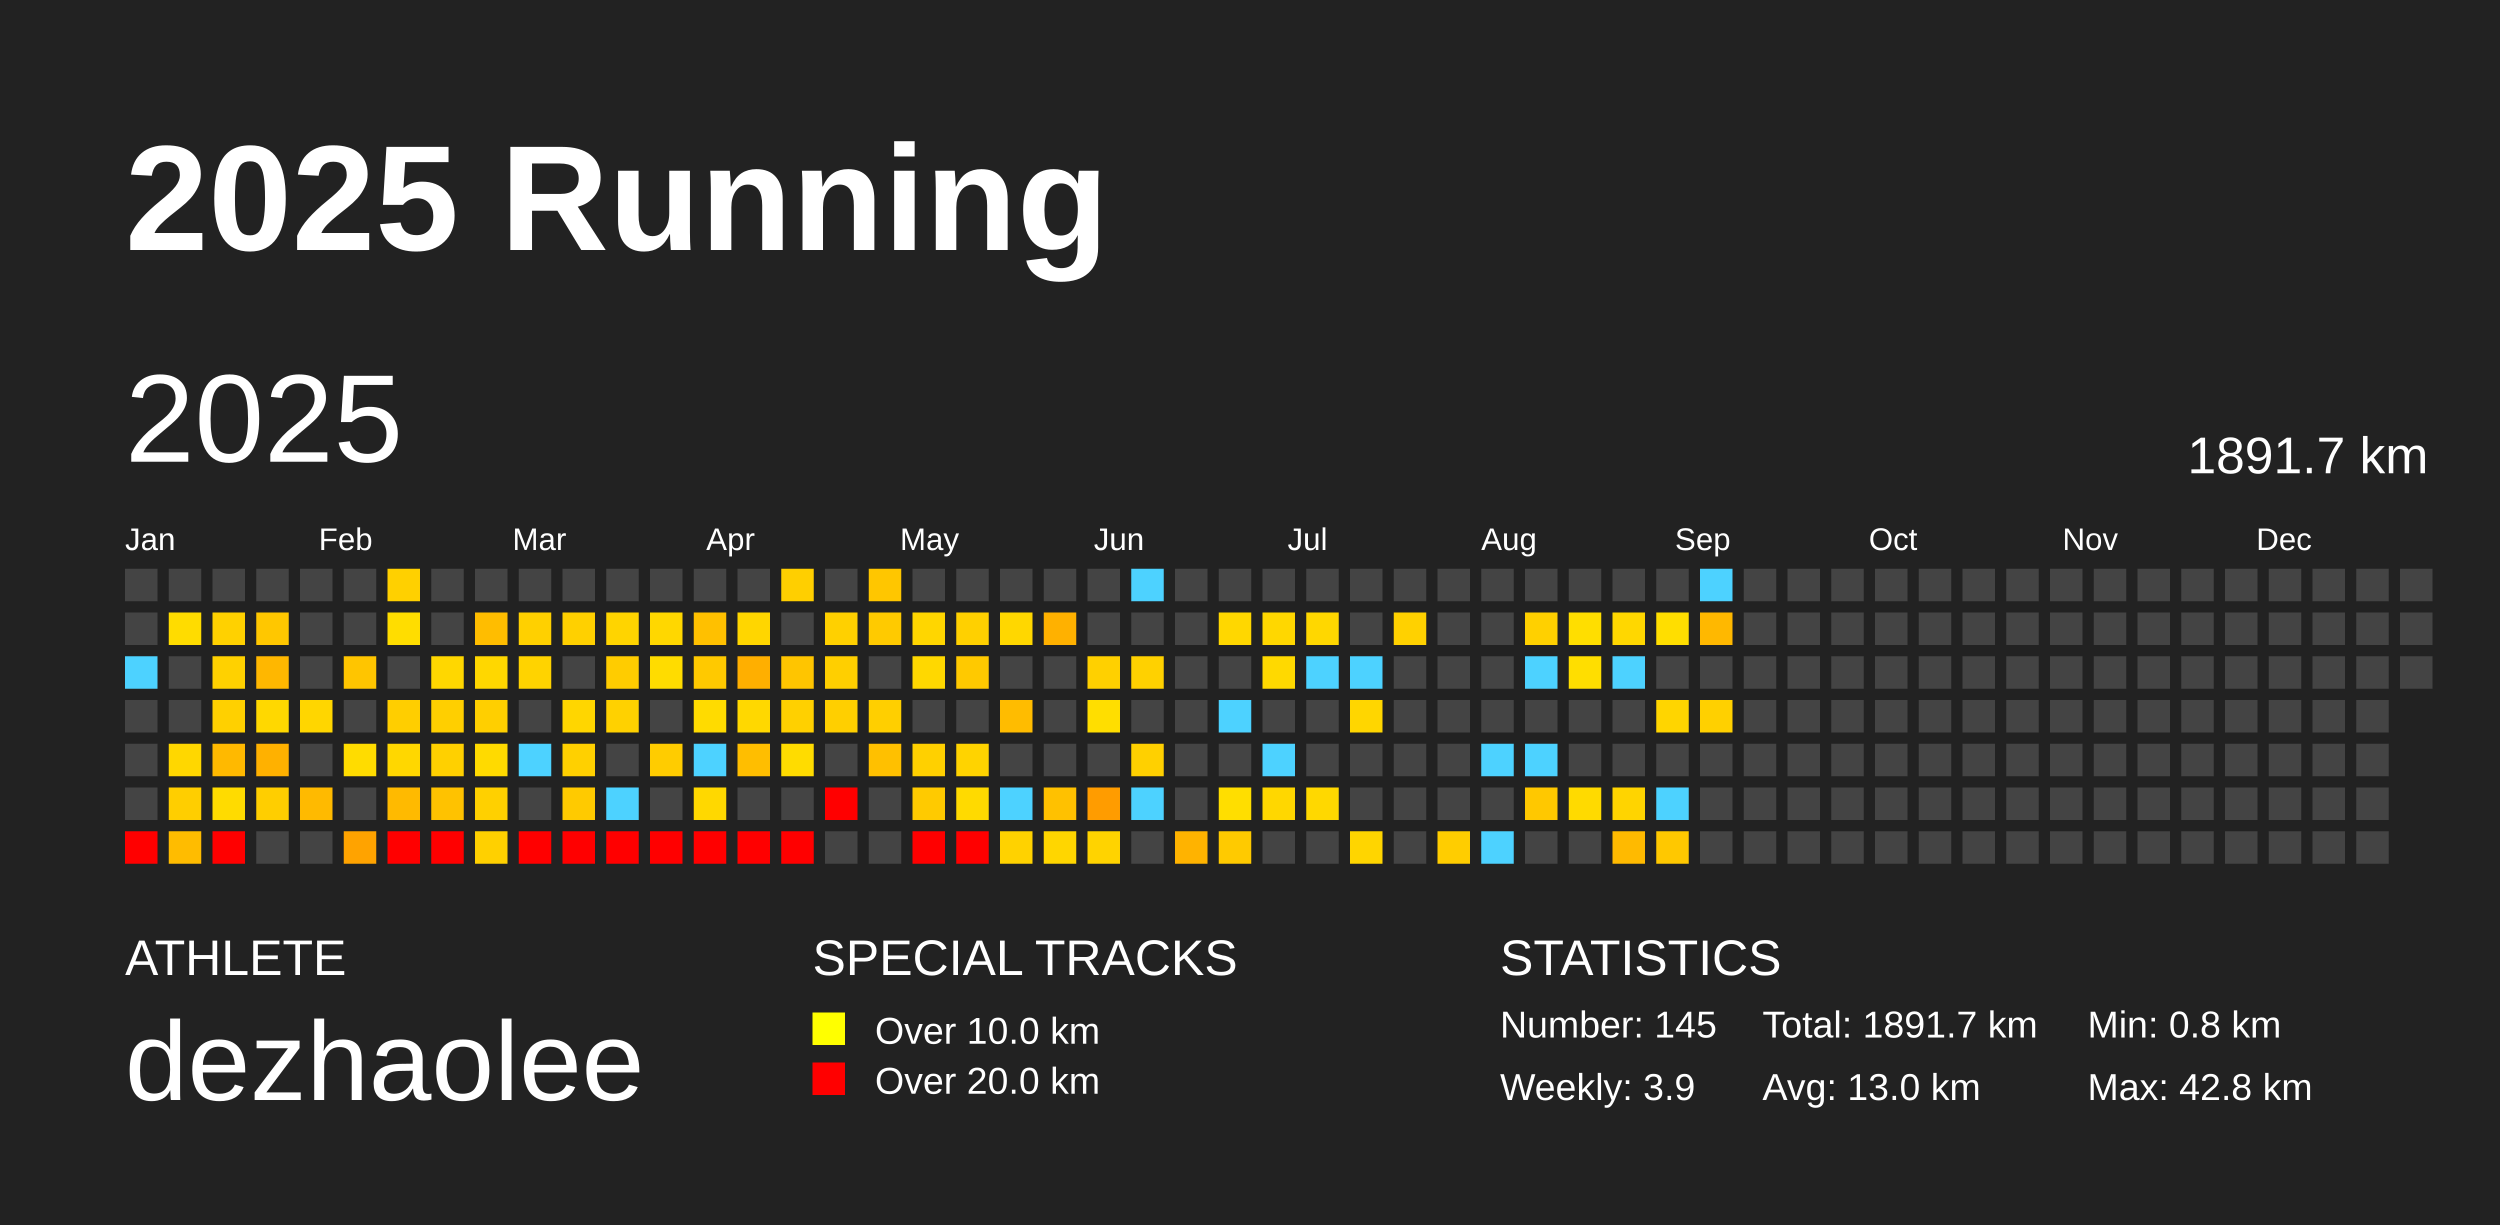
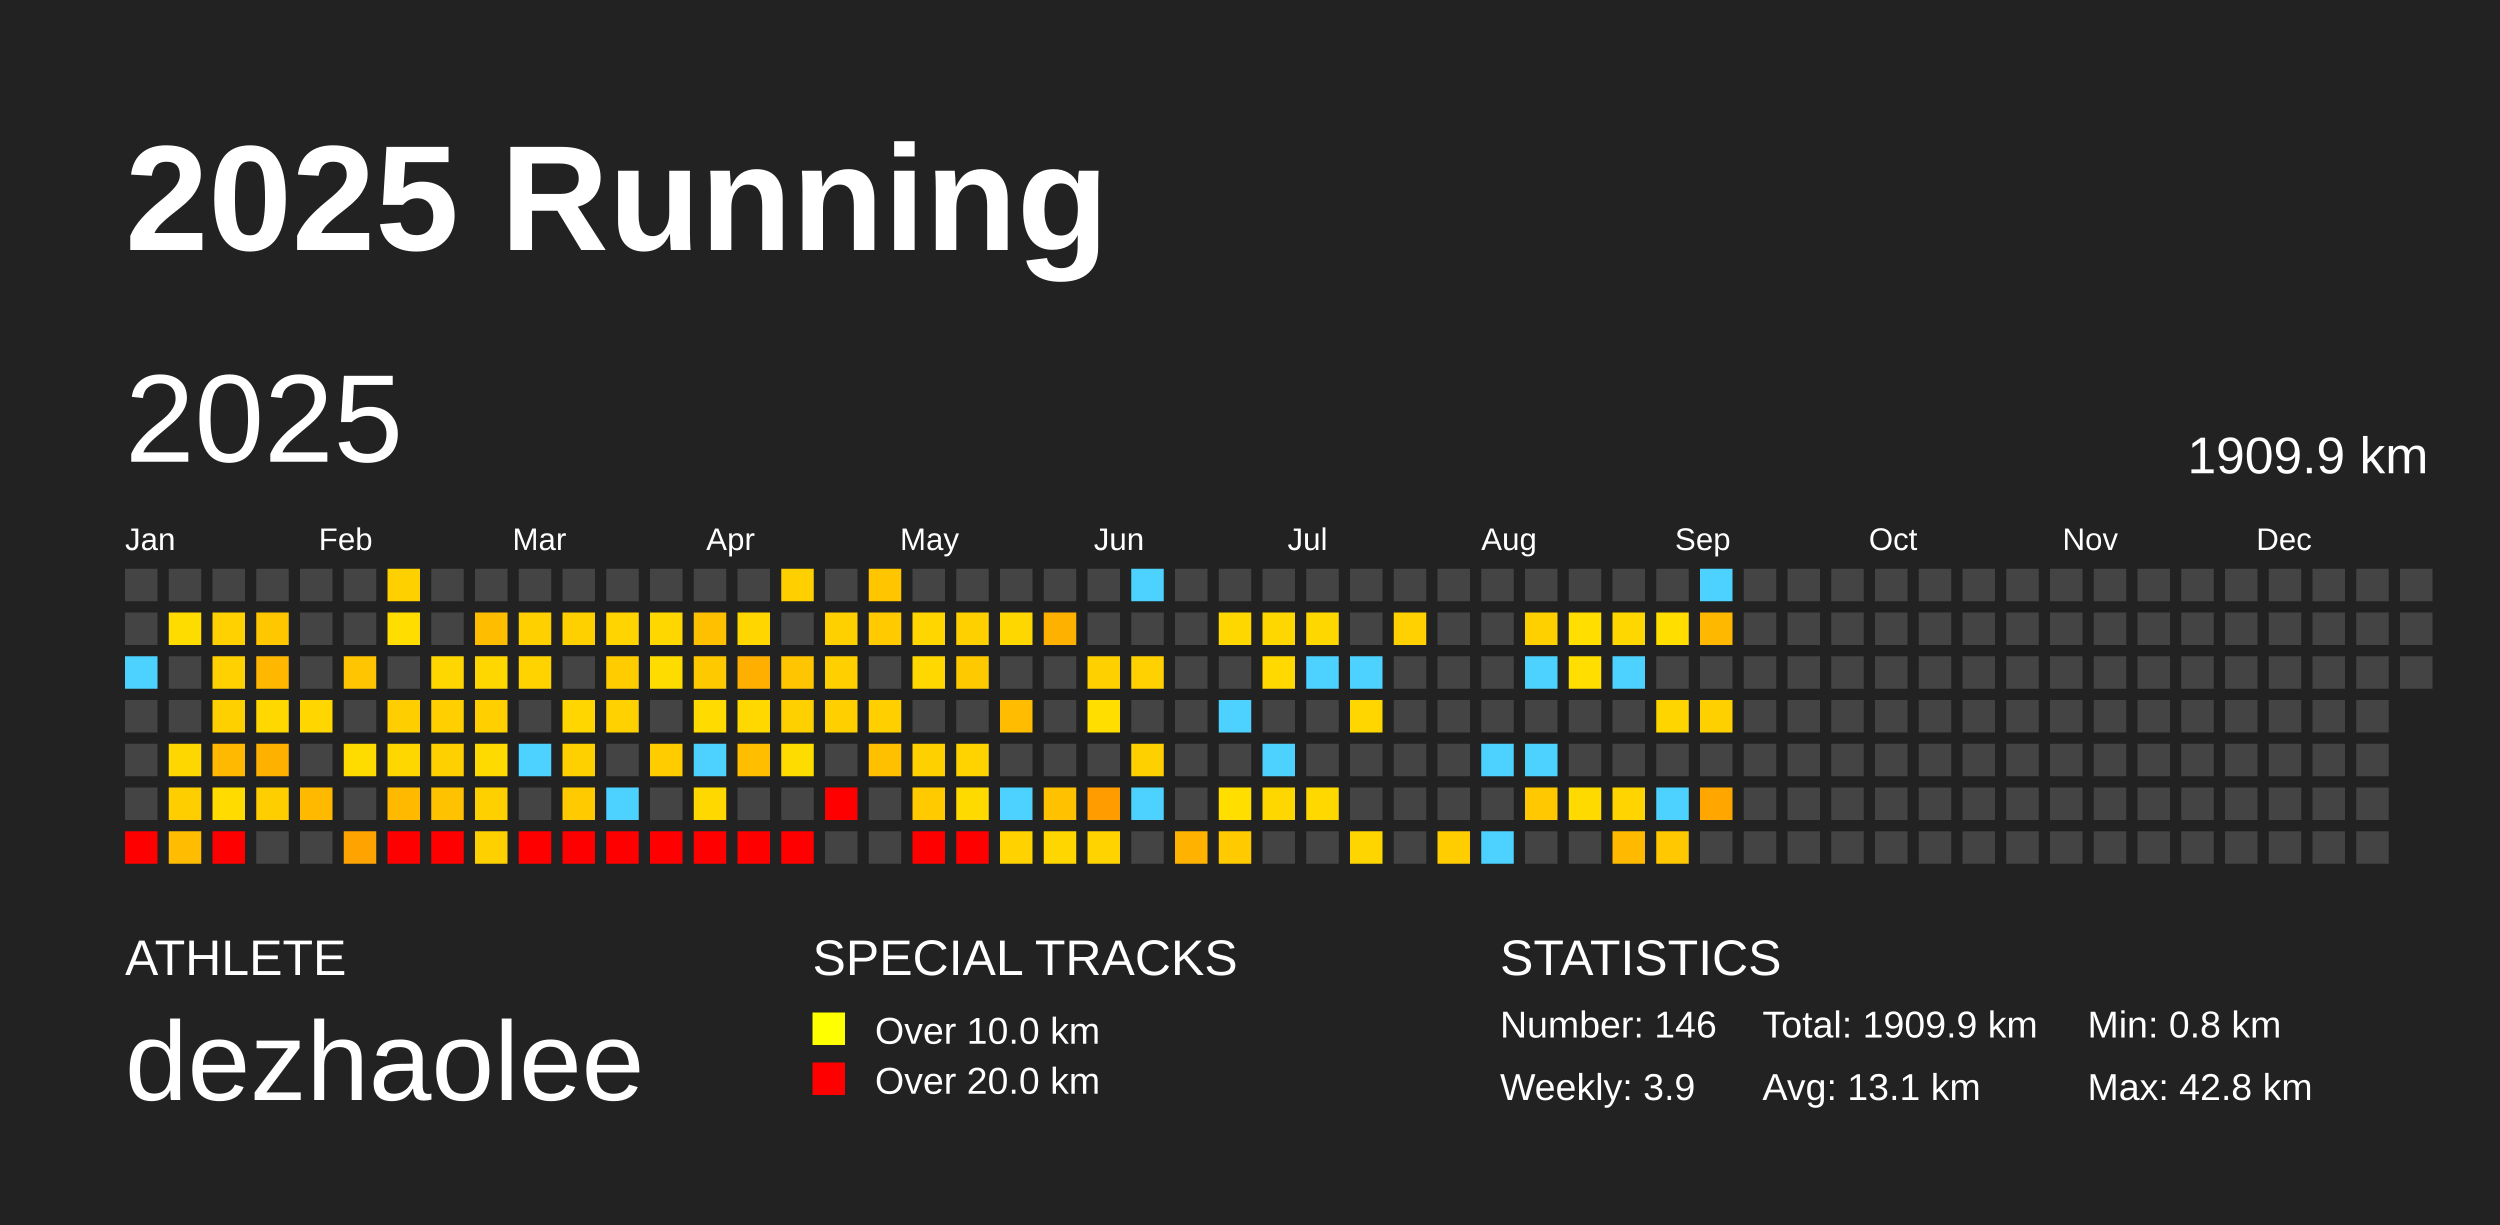
<svg xmlns="http://www.w3.org/2000/svg" baseProfile="full" height="98mm" version="1.1" viewBox="0,0,200,98" width="200mm">
  <defs />
  <rect fill="#222222" height="98" width="200" x="0" y="0" />
  <text fill="#FFFFFF" style="font-size:12px; font-family:Arial; font-weight:bold;" x="10" y="20">2025 Running</text>
  <text fill="#FFFFFF" style="font-size:4px; font-family:Arial" x="10" y="78">ATHLETE</text>
  <text fill="#FFFFFF" style="font-size:9px; font-family:Arial" x="10" y="88">dezhaolee</text>
  <text fill="#FFFFFF" style="font-size:4px; font-family:Arial" x="65" y="78">SPECIAL TRACKS</text>
  <rect fill="yellow" height="2.6" width="2.6" x="65" y="81" />
  <text fill="#FFFFFF" style="font-size:3px; font-family:Arial" x="70" y="83.5">Over 10.0 km</text>
  <rect fill="red" height="2.6" width="2.6" x="65" y="85" />
  <text fill="#FFFFFF" style="font-size:3px; font-family:Arial" x="70" y="87.5">Over 20.0 km</text>
  <text fill="#FFFFFF" style="font-size:4px; font-family:Arial" x="120" y="78">STATISTICS</text>
-   <text fill="#FFFFFF" style="font-size:3px; font-family:Arial" x="120" y="83">Number: 145</text>
+   <text fill="#FFFFFF" style="font-size:3px; font-family:Arial" x="120" y="83">Number: 146</text>
  <text fill="#FFFFFF" style="font-size:3px; font-family:Arial" x="120" y="88">Weekly: 3.9</text>
-   <text fill="#FFFFFF" style="font-size:3px; font-family:Arial" x="141" y="83">Total: 1891.7 km</text>
-   <text fill="#FFFFFF" style="font-size:3px; font-family:Arial" x="141" y="88">Avg: 13.0 km</text>
+   <text fill="#FFFFFF" style="font-size:3px; font-family:Arial" x="141" y="83">Total: 1909.9 km</text>
+   <text fill="#FFFFFF" style="font-size:3px; font-family:Arial" x="141" y="88">Avg: 13.1 km</text>
  <text fill="#FFFFFF" style="font-size:3px; font-family:Arial" x="167" y="83">Min: 0.8 km</text>
  <text fill="#FFFFFF" style="font-size:3px; font-family:Arial" x="167" y="88">Max: 42.8 km</text>
  <text dominant-baseline="hanging" fill="#FFFFFF" style="font-size:10.0px; font-family:Arial;" x="10" y="30">2025</text>
-   <text dominant-baseline="hanging" fill="#FFFFFF" style="font-size:4.125px; font-family:Arial;" x="175" y="35">1891.7 km</text>
+   <text dominant-baseline="hanging" fill="#FFFFFF" style="font-size:4.125px; font-family:Arial;" x="175" y="35">1909.9 km</text>
  <text fill="#FFFFFF" style="font-size:2.5px; font-family:Arial" x="10.0" y="44">Jan</text>
  <text fill="#FFFFFF" style="font-size:2.5px; font-family:Arial" x="25.5" y="44">Feb</text>
  <text fill="#FFFFFF" style="font-size:2.5px; font-family:Arial" x="41.0" y="44">Mar</text>
  <text fill="#FFFFFF" style="font-size:2.5px; font-family:Arial" x="56.5" y="44">Apr</text>
  <text fill="#FFFFFF" style="font-size:2.5px; font-family:Arial" x="72.0" y="44">May</text>
  <text fill="#FFFFFF" style="font-size:2.5px; font-family:Arial" x="87.5" y="44">Jun</text>
  <text fill="#FFFFFF" style="font-size:2.5px; font-family:Arial" x="103.0" y="44">Jul</text>
  <text fill="#FFFFFF" style="font-size:2.5px; font-family:Arial" x="118.5" y="44">Aug</text>
  <text fill="#FFFFFF" style="font-size:2.5px; font-family:Arial" x="134.0" y="44">Sep</text>
  <text fill="#FFFFFF" style="font-size:2.5px; font-family:Arial" x="149.5" y="44">Oct</text>
  <text fill="#FFFFFF" style="font-size:2.5px; font-family:Arial" x="165.0" y="44">Nov</text>
  <text fill="#FFFFFF" style="font-size:2.5px; font-family:Arial" x="180.5" y="44">Dec</text>
  <rect fill="#444444" height="2.6" width="2.6" x="10.0" y="45.5" />
  <rect fill="#444444" height="2.6" width="2.6" x="10.0" y="49.0" />
  <rect fill="#4dd2ff" height="2.6" width="2.6" x="10.0" y="52.5" />
  <rect fill="#444444" height="2.6" width="2.6" x="10.0" y="56.0" />
  <rect fill="#444444" height="2.6" width="2.6" x="10.0" y="59.5" />
  <rect fill="#444444" height="2.6" width="2.6" x="10.0" y="63.0" />
  <rect fill="red" height="2.6" width="2.6" x="10.0" y="66.5" />
  <rect fill="#444444" height="2.6" width="2.6" x="13.5" y="45.5" />
  <rect fill="#ffdc00" height="2.6" width="2.6" x="13.5" y="49.0" />
  <rect fill="#444444" height="2.6" width="2.6" x="13.5" y="52.5" />
  <rect fill="#444444" height="2.6" width="2.6" x="13.5" y="56.0" />
  <rect fill="#ffd700" height="2.6" width="2.6" x="13.5" y="59.5" />
  <rect fill="#ffce00" height="2.6" width="2.6" x="13.5" y="63.0" />
  <rect fill="#ffbc00" height="2.6" width="2.6" x="13.5" y="66.5" />
  <rect fill="#444444" height="2.6" width="2.6" x="17.0" y="45.5" />
  <rect fill="#ffd100" height="2.6" width="2.6" x="17.0" y="49.0" />
  <rect fill="#ffd100" height="2.6" width="2.6" x="17.0" y="52.5" />
  <rect fill="#ffd000" height="2.6" width="2.6" x="17.0" y="56.0" />
  <rect fill="#ffb900" height="2.6" width="2.6" x="17.0" y="59.5" />
  <rect fill="#ffdb00" height="2.6" width="2.6" x="17.0" y="63.0" />
  <rect fill="red" height="2.6" width="2.6" x="17.0" y="66.5" />
  <rect fill="#444444" height="2.6" width="2.6" x="20.5" y="45.5" />
  <rect fill="#ffc700" height="2.6" width="2.6" x="20.5" y="49.0" />
  <rect fill="#ffb700" height="2.6" width="2.6" x="20.5" y="52.5" />
  <rect fill="#ffd800" height="2.6" width="2.6" x="20.5" y="56.0" />
  <rect fill="#ffb100" height="2.6" width="2.6" x="20.5" y="59.5" />
  <rect fill="#ffce00" height="2.6" width="2.6" x="20.5" y="63.0" />
  <rect fill="#444444" height="2.6" width="2.6" x="20.5" y="66.5" />
  <rect fill="#444444" height="2.6" width="2.6" x="24.0" y="45.5" />
  <rect fill="#444444" height="2.6" width="2.6" x="24.0" y="49.0" />
  <rect fill="#444444" height="2.6" width="2.6" x="24.0" y="52.5" />
  <rect fill="#ffd600" height="2.6" width="2.6" x="24.0" y="56.0" />
  <rect fill="#444444" height="2.6" width="2.6" x="24.0" y="59.5" />
  <rect fill="#ffba00" height="2.6" width="2.6" x="24.0" y="63.0" />
  <rect fill="#444444" height="2.6" width="2.6" x="24.0" y="66.5" />
  <rect fill="#444444" height="2.6" width="2.6" x="27.5" y="45.5" />
  <rect fill="#444444" height="2.6" width="2.6" x="27.5" y="49.0" />
  <rect fill="#ffc500" height="2.6" width="2.6" x="27.5" y="52.5" />
  <rect fill="#444444" height="2.6" width="2.6" x="27.5" y="56.0" />
  <rect fill="#ffdc00" height="2.6" width="2.6" x="27.5" y="59.5" />
  <rect fill="#444444" height="2.6" width="2.6" x="27.5" y="63.0" />
  <rect fill="#ffa300" height="2.6" width="2.6" x="27.5" y="66.5" />
  <rect fill="#ffd000" height="2.6" width="2.6" x="31.0" y="45.5" />
  <rect fill="#ffdd00" height="2.6" width="2.6" x="31.0" y="49.0" />
  <rect fill="#444444" height="2.6" width="2.6" x="31.0" y="52.5" />
  <rect fill="#ffce00" height="2.6" width="2.6" x="31.0" y="56.0" />
  <rect fill="#ffd700" height="2.6" width="2.6" x="31.0" y="59.5" />
  <rect fill="#ffba00" height="2.6" width="2.6" x="31.0" y="63.0" />
  <rect fill="red" height="2.6" width="2.6" x="31.0" y="66.5" />
  <rect fill="#444444" height="2.6" width="2.6" x="34.5" y="45.5" />
  <rect fill="#444444" height="2.6" width="2.6" x="34.5" y="49.0" />
  <rect fill="#ffd700" height="2.6" width="2.6" x="34.5" y="52.5" />
  <rect fill="#ffcf00" height="2.6" width="2.6" x="34.5" y="56.0" />
  <rect fill="#ffd000" height="2.6" width="2.6" x="34.5" y="59.5" />
  <rect fill="#ffc200" height="2.6" width="2.6" x="34.5" y="63.0" />
  <rect fill="red" height="2.6" width="2.6" x="34.5" y="66.5" />
  <rect fill="#444444" height="2.6" width="2.6" x="38.0" y="45.5" />
  <rect fill="#ffbd00" height="2.6" width="2.6" x="38.0" y="49.0" />
  <rect fill="#ffd700" height="2.6" width="2.6" x="38.0" y="52.5" />
  <rect fill="#ffcf00" height="2.6" width="2.6" x="38.0" y="56.0" />
  <rect fill="#ffda00" height="2.6" width="2.6" x="38.0" y="59.5" />
  <rect fill="#ffd000" height="2.6" width="2.6" x="38.0" y="63.0" />
  <rect fill="#ffd000" height="2.6" width="2.6" x="38.0" y="66.5" />
  <rect fill="#444444" height="2.6" width="2.6" x="41.5" y="45.5" />
  <rect fill="#ffd000" height="2.6" width="2.6" x="41.5" y="49.0" />
  <rect fill="#ffd300" height="2.6" width="2.6" x="41.5" y="52.5" />
  <rect fill="#444444" height="2.6" width="2.6" x="41.5" y="56.0" />
  <rect fill="#4dd2ff" height="2.6" width="2.6" x="41.5" y="59.5" />
  <rect fill="#444444" height="2.6" width="2.6" x="41.5" y="63.0" />
  <rect fill="red" height="2.6" width="2.6" x="41.5" y="66.5" />
  <rect fill="#444444" height="2.6" width="2.6" x="45.0" y="45.5" />
  <rect fill="#ffd000" height="2.6" width="2.6" x="45.0" y="49.0" />
  <rect fill="#444444" height="2.6" width="2.6" x="45.0" y="52.5" />
  <rect fill="#ffd600" height="2.6" width="2.6" x="45.0" y="56.0" />
  <rect fill="#ffd000" height="2.6" width="2.6" x="45.0" y="59.5" />
  <rect fill="#ffca00" height="2.6" width="2.6" x="45.0" y="63.0" />
  <rect fill="red" height="2.6" width="2.6" x="45.0" y="66.5" />
  <rect fill="#444444" height="2.6" width="2.6" x="48.5" y="45.5" />
  <rect fill="#ffd400" height="2.6" width="2.6" x="48.5" y="49.0" />
  <rect fill="#ffcc00" height="2.6" width="2.6" x="48.5" y="52.5" />
  <rect fill="#ffd100" height="2.6" width="2.6" x="48.5" y="56.0" />
  <rect fill="#444444" height="2.6" width="2.6" x="48.5" y="59.5" />
  <rect fill="#4dd2ff" height="2.6" width="2.6" x="48.5" y="63.0" />
  <rect fill="red" height="2.6" width="2.6" x="48.5" y="66.5" />
  <rect fill="#444444" height="2.6" width="2.6" x="52.0" y="45.5" />
  <rect fill="#ffd700" height="2.6" width="2.6" x="52.0" y="49.0" />
  <rect fill="#ffdc00" height="2.6" width="2.6" x="52.0" y="52.5" />
  <rect fill="#444444" height="2.6" width="2.6" x="52.0" y="56.0" />
  <rect fill="#ffcc00" height="2.6" width="2.6" x="52.0" y="59.5" />
  <rect fill="#444444" height="2.6" width="2.6" x="52.0" y="63.0" />
  <rect fill="red" height="2.6" width="2.6" x="52.0" y="66.5" />
  <rect fill="#444444" height="2.6" width="2.6" x="55.5" y="45.5" />
  <rect fill="#ffc000" height="2.6" width="2.6" x="55.5" y="49.0" />
  <rect fill="#ffc900" height="2.6" width="2.6" x="55.5" y="52.5" />
  <rect fill="#ffdb00" height="2.6" width="2.6" x="55.5" y="56.0" />
  <rect fill="#4dd2ff" height="2.6" width="2.6" x="55.5" y="59.5" />
  <rect fill="#ffd800" height="2.6" width="2.6" x="55.5" y="63.0" />
  <rect fill="red" height="2.6" width="2.6" x="55.5" y="66.5" />
  <rect fill="#444444" height="2.6" width="2.6" x="59.0" y="45.5" />
  <rect fill="#ffd600" height="2.6" width="2.6" x="59.0" y="49.0" />
  <rect fill="#ffaf00" height="2.6" width="2.6" x="59.0" y="52.5" />
  <rect fill="#ffd800" height="2.6" width="2.6" x="59.0" y="56.0" />
  <rect fill="#ffbe00" height="2.6" width="2.6" x="59.0" y="59.5" />
  <rect fill="#444444" height="2.6" width="2.6" x="59.0" y="63.0" />
  <rect fill="red" height="2.6" width="2.6" x="59.0" y="66.5" />
  <rect fill="#ffcf00" height="2.6" width="2.6" x="62.5" y="45.5" />
  <rect fill="#444444" height="2.6" width="2.6" x="62.5" y="49.0" />
  <rect fill="#ffc500" height="2.6" width="2.6" x="62.5" y="52.5" />
  <rect fill="#ffd000" height="2.6" width="2.6" x="62.5" y="56.0" />
  <rect fill="#ffdc00" height="2.6" width="2.6" x="62.5" y="59.5" />
  <rect fill="#444444" height="2.6" width="2.6" x="62.5" y="63.0" />
  <rect fill="red" height="2.6" width="2.6" x="62.5" y="66.5" />
  <rect fill="#444444" height="2.6" width="2.6" x="66.0" y="45.5" />
  <rect fill="#ffd000" height="2.6" width="2.6" x="66.0" y="49.0" />
  <rect fill="#ffcf00" height="2.6" width="2.6" x="66.0" y="52.5" />
  <rect fill="#ffcf00" height="2.6" width="2.6" x="66.0" y="56.0" />
  <rect fill="#444444" height="2.6" width="2.6" x="66.0" y="59.5" />
  <rect fill="red" height="2.6" width="2.6" x="66.0" y="63.0" />
  <rect fill="#444444" height="2.6" width="2.6" x="66.0" y="66.5" />
  <rect fill="#ffc600" height="2.6" width="2.6" x="69.5" y="45.5" />
  <rect fill="#ffca00" height="2.6" width="2.6" x="69.5" y="49.0" />
  <rect fill="#444444" height="2.6" width="2.6" x="69.5" y="52.5" />
  <rect fill="#ffcf00" height="2.6" width="2.6" x="69.5" y="56.0" />
  <rect fill="#ffc000" height="2.6" width="2.6" x="69.5" y="59.5" />
  <rect fill="#444444" height="2.6" width="2.6" x="69.5" y="63.0" />
  <rect fill="#444444" height="2.6" width="2.6" x="69.5" y="66.5" />
  <rect fill="#444444" height="2.6" width="2.6" x="73.0" y="45.5" />
  <rect fill="#ffd600" height="2.6" width="2.6" x="73.0" y="49.0" />
  <rect fill="#ffd800" height="2.6" width="2.6" x="73.0" y="52.5" />
  <rect fill="#444444" height="2.6" width="2.6" x="73.0" y="56.0" />
  <rect fill="#ffd000" height="2.6" width="2.6" x="73.0" y="59.5" />
  <rect fill="#ffca00" height="2.6" width="2.6" x="73.0" y="63.0" />
  <rect fill="red" height="2.6" width="2.6" x="73.0" y="66.5" />
  <rect fill="#444444" height="2.6" width="2.6" x="76.5" y="45.5" />
  <rect fill="#ffd000" height="2.6" width="2.6" x="76.5" y="49.0" />
  <rect fill="#ffc900" height="2.6" width="2.6" x="76.5" y="52.5" />
  <rect fill="#444444" height="2.6" width="2.6" x="76.5" y="56.0" />
  <rect fill="#ffd300" height="2.6" width="2.6" x="76.5" y="59.5" />
  <rect fill="#ffda00" height="2.6" width="2.6" x="76.5" y="63.0" />
  <rect fill="red" height="2.6" width="2.6" x="76.5" y="66.5" />
  <rect fill="#444444" height="2.6" width="2.6" x="80.0" y="45.5" />
  <rect fill="#ffd700" height="2.6" width="2.6" x="80.0" y="49.0" />
  <rect fill="#444444" height="2.6" width="2.6" x="80.0" y="52.5" />
  <rect fill="#ffbc00" height="2.6" width="2.6" x="80.0" y="56.0" />
  <rect fill="#444444" height="2.6" width="2.6" x="80.0" y="59.5" />
  <rect fill="#4dd2ff" height="2.6" width="2.6" x="80.0" y="63.0" />
  <rect fill="#ffd200" height="2.6" width="2.6" x="80.0" y="66.5" />
  <rect fill="#444444" height="2.6" width="2.6" x="83.5" y="45.5" />
  <rect fill="#ffb100" height="2.6" width="2.6" x="83.5" y="49.0" />
  <rect fill="#444444" height="2.6" width="2.6" x="83.5" y="52.5" />
  <rect fill="#444444" height="2.6" width="2.6" x="83.5" y="56.0" />
  <rect fill="#444444" height="2.6" width="2.6" x="83.5" y="59.5" />
  <rect fill="#ffc100" height="2.6" width="2.6" x="83.5" y="63.0" />
  <rect fill="#ffd600" height="2.6" width="2.6" x="83.5" y="66.5" />
  <rect fill="#444444" height="2.6" width="2.6" x="87.0" y="45.5" />
  <rect fill="#444444" height="2.6" width="2.6" x="87.0" y="49.0" />
  <rect fill="#ffd000" height="2.6" width="2.6" x="87.0" y="52.5" />
  <rect fill="#ffde00" height="2.6" width="2.6" x="87.0" y="56.0" />
  <rect fill="#444444" height="2.6" width="2.6" x="87.0" y="59.5" />
  <rect fill="#ff9c00" height="2.6" width="2.6" x="87.0" y="63.0" />
  <rect fill="#ffd300" height="2.6" width="2.6" x="87.0" y="66.5" />
  <rect fill="#4dd2ff" height="2.6" width="2.6" x="90.5" y="45.5" />
  <rect fill="#444444" height="2.6" width="2.6" x="90.5" y="49.0" />
  <rect fill="#ffd100" height="2.6" width="2.6" x="90.5" y="52.5" />
  <rect fill="#444444" height="2.6" width="2.6" x="90.5" y="56.0" />
  <rect fill="#ffd000" height="2.6" width="2.6" x="90.5" y="59.5" />
  <rect fill="#4dd2ff" height="2.6" width="2.6" x="90.5" y="63.0" />
  <rect fill="#444444" height="2.6" width="2.6" x="90.5" y="66.5" />
  <rect fill="#444444" height="2.6" width="2.6" x="94.0" y="45.5" />
  <rect fill="#444444" height="2.6" width="2.6" x="94.0" y="49.0" />
  <rect fill="#444444" height="2.6" width="2.6" x="94.0" y="52.5" />
  <rect fill="#444444" height="2.6" width="2.6" x="94.0" y="56.0" />
  <rect fill="#444444" height="2.6" width="2.6" x="94.0" y="59.5" />
  <rect fill="#444444" height="2.6" width="2.6" x="94.0" y="63.0" />
  <rect fill="#ffb300" height="2.6" width="2.6" x="94.0" y="66.5" />
  <rect fill="#444444" height="2.6" width="2.6" x="97.5" y="45.5" />
  <rect fill="#ffd700" height="2.6" width="2.6" x="97.5" y="49.0" />
  <rect fill="#444444" height="2.6" width="2.6" x="97.5" y="52.5" />
  <rect fill="#4dd2ff" height="2.6" width="2.6" x="97.5" y="56.0" />
  <rect fill="#444444" height="2.6" width="2.6" x="97.5" y="59.5" />
  <rect fill="#ffde00" height="2.6" width="2.6" x="97.5" y="63.0" />
  <rect fill="#ffca00" height="2.6" width="2.6" x="97.5" y="66.5" />
  <rect fill="#444444" height="2.6" width="2.6" x="101.0" y="45.5" />
  <rect fill="#ffd700" height="2.6" width="2.6" x="101.0" y="49.0" />
  <rect fill="#ffd900" height="2.6" width="2.6" x="101.0" y="52.5" />
  <rect fill="#444444" height="2.6" width="2.6" x="101.0" y="56.0" />
  <rect fill="#4dd2ff" height="2.6" width="2.6" x="101.0" y="59.5" />
  <rect fill="#ffd700" height="2.6" width="2.6" x="101.0" y="63.0" />
  <rect fill="#444444" height="2.6" width="2.6" x="101.0" y="66.5" />
  <rect fill="#444444" height="2.6" width="2.6" x="104.5" y="45.5" />
  <rect fill="#ffd700" height="2.6" width="2.6" x="104.5" y="49.0" />
  <rect fill="#4dd2ff" height="2.6" width="2.6" x="104.5" y="52.5" />
  <rect fill="#444444" height="2.6" width="2.6" x="104.5" y="56.0" />
  <rect fill="#444444" height="2.6" width="2.6" x="104.5" y="59.5" />
  <rect fill="#ffd800" height="2.6" width="2.6" x="104.5" y="63.0" />
  <rect fill="#444444" height="2.6" width="2.6" x="104.5" y="66.5" />
  <rect fill="#444444" height="2.6" width="2.6" x="108.0" y="45.5" />
  <rect fill="#444444" height="2.6" width="2.6" x="108.0" y="49.0" />
  <rect fill="#4dd2ff" height="2.6" width="2.6" x="108.0" y="52.5" />
  <rect fill="#ffd600" height="2.6" width="2.6" x="108.0" y="56.0" />
  <rect fill="#444444" height="2.6" width="2.6" x="108.0" y="59.5" />
  <rect fill="#444444" height="2.6" width="2.6" x="108.0" y="63.0" />
  <rect fill="#ffd500" height="2.6" width="2.6" x="108.0" y="66.5" />
  <rect fill="#444444" height="2.6" width="2.6" x="111.5" y="45.5" />
  <rect fill="#ffd100" height="2.6" width="2.6" x="111.5" y="49.0" />
  <rect fill="#444444" height="2.6" width="2.6" x="111.5" y="52.5" />
  <rect fill="#444444" height="2.6" width="2.6" x="111.5" y="56.0" />
  <rect fill="#444444" height="2.6" width="2.6" x="111.5" y="59.5" />
  <rect fill="#444444" height="2.6" width="2.6" x="111.5" y="63.0" />
  <rect fill="#444444" height="2.6" width="2.6" x="111.5" y="66.5" />
  <rect fill="#444444" height="2.6" width="2.6" x="115.0" y="45.5" />
  <rect fill="#444444" height="2.6" width="2.6" x="115.0" y="49.0" />
  <rect fill="#444444" height="2.6" width="2.6" x="115.0" y="52.5" />
  <rect fill="#444444" height="2.6" width="2.6" x="115.0" y="56.0" />
  <rect fill="#444444" height="2.6" width="2.6" x="115.0" y="59.5" />
  <rect fill="#444444" height="2.6" width="2.6" x="115.0" y="63.0" />
  <rect fill="#ffcd00" height="2.6" width="2.6" x="115.0" y="66.5" />
  <rect fill="#444444" height="2.6" width="2.6" x="118.5" y="45.5" />
  <rect fill="#444444" height="2.6" width="2.6" x="118.5" y="49.0" />
  <rect fill="#444444" height="2.6" width="2.6" x="118.5" y="52.5" />
  <rect fill="#444444" height="2.6" width="2.6" x="118.5" y="56.0" />
  <rect fill="#4dd2ff" height="2.6" width="2.6" x="118.5" y="59.5" />
  <rect fill="#444444" height="2.6" width="2.6" x="118.5" y="63.0" />
  <rect fill="#4dd2ff" height="2.6" width="2.6" x="118.5" y="66.5" />
  <rect fill="#444444" height="2.6" width="2.6" x="122.0" y="45.5" />
  <rect fill="#ffd000" height="2.6" width="2.6" x="122.0" y="49.0" />
  <rect fill="#4dd2ff" height="2.6" width="2.6" x="122.0" y="52.5" />
  <rect fill="#444444" height="2.6" width="2.6" x="122.0" y="56.0" />
  <rect fill="#4dd2ff" height="2.6" width="2.6" x="122.0" y="59.5" />
  <rect fill="#ffc800" height="2.6" width="2.6" x="122.0" y="63.0" />
  <rect fill="#444444" height="2.6" width="2.6" x="122.0" y="66.5" />
  <rect fill="#444444" height="2.6" width="2.6" x="125.5" y="45.5" />
  <rect fill="#ffde00" height="2.6" width="2.6" x="125.5" y="49.0" />
  <rect fill="#ffde00" height="2.6" width="2.6" x="125.5" y="52.5" />
  <rect fill="#444444" height="2.6" width="2.6" x="125.5" y="56.0" />
  <rect fill="#444444" height="2.6" width="2.6" x="125.5" y="59.5" />
  <rect fill="#ffda00" height="2.6" width="2.6" x="125.5" y="63.0" />
  <rect fill="#444444" height="2.6" width="2.6" x="125.5" y="66.5" />
  <rect fill="#444444" height="2.6" width="2.6" x="129.0" y="45.5" />
  <rect fill="#ffd700" height="2.6" width="2.6" x="129.0" y="49.0" />
  <rect fill="#4dd2ff" height="2.6" width="2.6" x="129.0" y="52.5" />
  <rect fill="#444444" height="2.6" width="2.6" x="129.0" y="56.0" />
  <rect fill="#444444" height="2.6" width="2.6" x="129.0" y="59.5" />
  <rect fill="#ffd400" height="2.6" width="2.6" x="129.0" y="63.0" />
  <rect fill="#ffba00" height="2.6" width="2.6" x="129.0" y="66.5" />
  <rect fill="#444444" height="2.6" width="2.6" x="132.5" y="45.5" />
  <rect fill="#ffde00" height="2.6" width="2.6" x="132.5" y="49.0" />
  <rect fill="#444444" height="2.6" width="2.6" x="132.5" y="52.5" />
  <rect fill="#ffd500" height="2.6" width="2.6" x="132.5" y="56.0" />
  <rect fill="#444444" height="2.6" width="2.6" x="132.5" y="59.5" />
  <rect fill="#4dd2ff" height="2.6" width="2.6" x="132.5" y="63.0" />
  <rect fill="#ffc800" height="2.6" width="2.6" x="132.5" y="66.5" />
  <rect fill="#4dd2ff" height="2.6" width="2.6" x="136.0" y="45.5" />
  <rect fill="#ffb800" height="2.6" width="2.6" x="136.0" y="49.0" />
  <rect fill="#444444" height="2.6" width="2.6" x="136.0" y="52.5" />
  <rect fill="#ffd000" height="2.6" width="2.6" x="136.0" y="56.0" />
  <rect fill="#444444" height="2.6" width="2.6" x="136.0" y="59.5" />
-   <rect fill="#444444" height="2.6" width="2.6" x="136.0" y="63.0" />
+   <rect fill="#ffa700" height="2.6" width="2.6" x="136.0" y="63.0" />
  <rect fill="#444444" height="2.6" width="2.6" x="136.0" y="66.5" />
  <rect fill="#444444" height="2.6" width="2.6" x="139.5" y="45.5" />
  <rect fill="#444444" height="2.6" width="2.6" x="139.5" y="49.0" />
  <rect fill="#444444" height="2.6" width="2.6" x="139.5" y="52.5" />
  <rect fill="#444444" height="2.6" width="2.6" x="139.5" y="56.0" />
  <rect fill="#444444" height="2.6" width="2.6" x="139.5" y="59.5" />
  <rect fill="#444444" height="2.6" width="2.6" x="139.5" y="63.0" />
  <rect fill="#444444" height="2.6" width="2.6" x="139.5" y="66.5" />
  <rect fill="#444444" height="2.6" width="2.6" x="143.0" y="45.5" />
  <rect fill="#444444" height="2.6" width="2.6" x="143.0" y="49.0" />
  <rect fill="#444444" height="2.6" width="2.6" x="143.0" y="52.5" />
  <rect fill="#444444" height="2.6" width="2.6" x="143.0" y="56.0" />
  <rect fill="#444444" height="2.6" width="2.6" x="143.0" y="59.5" />
  <rect fill="#444444" height="2.6" width="2.6" x="143.0" y="63.0" />
  <rect fill="#444444" height="2.6" width="2.6" x="143.0" y="66.5" />
  <rect fill="#444444" height="2.6" width="2.6" x="146.5" y="45.5" />
  <rect fill="#444444" height="2.6" width="2.6" x="146.5" y="49.0" />
  <rect fill="#444444" height="2.6" width="2.6" x="146.5" y="52.5" />
  <rect fill="#444444" height="2.6" width="2.6" x="146.5" y="56.0" />
  <rect fill="#444444" height="2.6" width="2.6" x="146.5" y="59.5" />
  <rect fill="#444444" height="2.6" width="2.6" x="146.5" y="63.0" />
  <rect fill="#444444" height="2.6" width="2.6" x="146.5" y="66.5" />
  <rect fill="#444444" height="2.6" width="2.6" x="150.0" y="45.5" />
  <rect fill="#444444" height="2.6" width="2.6" x="150.0" y="49.0" />
  <rect fill="#444444" height="2.6" width="2.6" x="150.0" y="52.5" />
  <rect fill="#444444" height="2.6" width="2.6" x="150.0" y="56.0" />
  <rect fill="#444444" height="2.6" width="2.6" x="150.0" y="59.5" />
  <rect fill="#444444" height="2.6" width="2.6" x="150.0" y="63.0" />
  <rect fill="#444444" height="2.6" width="2.6" x="150.0" y="66.5" />
  <rect fill="#444444" height="2.6" width="2.6" x="153.5" y="45.5" />
  <rect fill="#444444" height="2.6" width="2.6" x="153.5" y="49.0" />
  <rect fill="#444444" height="2.6" width="2.6" x="153.5" y="52.5" />
  <rect fill="#444444" height="2.6" width="2.6" x="153.5" y="56.0" />
  <rect fill="#444444" height="2.6" width="2.6" x="153.5" y="59.5" />
  <rect fill="#444444" height="2.6" width="2.6" x="153.5" y="63.0" />
  <rect fill="#444444" height="2.6" width="2.6" x="153.5" y="66.5" />
  <rect fill="#444444" height="2.6" width="2.6" x="157.0" y="45.5" />
  <rect fill="#444444" height="2.6" width="2.6" x="157.0" y="49.0" />
  <rect fill="#444444" height="2.6" width="2.6" x="157.0" y="52.5" />
  <rect fill="#444444" height="2.6" width="2.6" x="157.0" y="56.0" />
  <rect fill="#444444" height="2.6" width="2.6" x="157.0" y="59.5" />
  <rect fill="#444444" height="2.6" width="2.6" x="157.0" y="63.0" />
  <rect fill="#444444" height="2.6" width="2.6" x="157.0" y="66.5" />
  <rect fill="#444444" height="2.6" width="2.6" x="160.5" y="45.5" />
  <rect fill="#444444" height="2.6" width="2.6" x="160.5" y="49.0" />
  <rect fill="#444444" height="2.6" width="2.6" x="160.5" y="52.5" />
  <rect fill="#444444" height="2.6" width="2.6" x="160.5" y="56.0" />
  <rect fill="#444444" height="2.6" width="2.6" x="160.5" y="59.5" />
  <rect fill="#444444" height="2.6" width="2.6" x="160.5" y="63.0" />
  <rect fill="#444444" height="2.6" width="2.6" x="160.5" y="66.5" />
  <rect fill="#444444" height="2.6" width="2.6" x="164.0" y="45.5" />
  <rect fill="#444444" height="2.6" width="2.6" x="164.0" y="49.0" />
  <rect fill="#444444" height="2.6" width="2.6" x="164.0" y="52.5" />
  <rect fill="#444444" height="2.6" width="2.6" x="164.0" y="56.0" />
  <rect fill="#444444" height="2.6" width="2.6" x="164.0" y="59.5" />
  <rect fill="#444444" height="2.6" width="2.6" x="164.0" y="63.0" />
  <rect fill="#444444" height="2.6" width="2.6" x="164.0" y="66.5" />
  <rect fill="#444444" height="2.6" width="2.6" x="167.5" y="45.5" />
  <rect fill="#444444" height="2.6" width="2.6" x="167.5" y="49.0" />
  <rect fill="#444444" height="2.6" width="2.6" x="167.5" y="52.5" />
  <rect fill="#444444" height="2.6" width="2.6" x="167.5" y="56.0" />
  <rect fill="#444444" height="2.6" width="2.6" x="167.5" y="59.5" />
  <rect fill="#444444" height="2.6" width="2.6" x="167.5" y="63.0" />
  <rect fill="#444444" height="2.6" width="2.6" x="167.5" y="66.5" />
  <rect fill="#444444" height="2.6" width="2.6" x="171.0" y="45.5" />
  <rect fill="#444444" height="2.6" width="2.6" x="171.0" y="49.0" />
  <rect fill="#444444" height="2.6" width="2.6" x="171.0" y="52.5" />
  <rect fill="#444444" height="2.6" width="2.6" x="171.0" y="56.0" />
  <rect fill="#444444" height="2.6" width="2.6" x="171.0" y="59.5" />
  <rect fill="#444444" height="2.6" width="2.6" x="171.0" y="63.0" />
  <rect fill="#444444" height="2.6" width="2.6" x="171.0" y="66.5" />
  <rect fill="#444444" height="2.6" width="2.6" x="174.5" y="45.5" />
  <rect fill="#444444" height="2.6" width="2.6" x="174.5" y="49.0" />
  <rect fill="#444444" height="2.6" width="2.6" x="174.5" y="52.5" />
  <rect fill="#444444" height="2.6" width="2.6" x="174.5" y="56.0" />
  <rect fill="#444444" height="2.6" width="2.6" x="174.5" y="59.5" />
  <rect fill="#444444" height="2.6" width="2.6" x="174.5" y="63.0" />
  <rect fill="#444444" height="2.6" width="2.6" x="174.5" y="66.5" />
  <rect fill="#444444" height="2.6" width="2.6" x="178.0" y="45.5" />
  <rect fill="#444444" height="2.6" width="2.6" x="178.0" y="49.0" />
  <rect fill="#444444" height="2.6" width="2.6" x="178.0" y="52.5" />
  <rect fill="#444444" height="2.6" width="2.6" x="178.0" y="56.0" />
  <rect fill="#444444" height="2.6" width="2.6" x="178.0" y="59.5" />
  <rect fill="#444444" height="2.6" width="2.6" x="178.0" y="63.0" />
  <rect fill="#444444" height="2.6" width="2.6" x="178.0" y="66.5" />
  <rect fill="#444444" height="2.6" width="2.6" x="181.5" y="45.5" />
  <rect fill="#444444" height="2.6" width="2.6" x="181.5" y="49.0" />
  <rect fill="#444444" height="2.6" width="2.6" x="181.5" y="52.5" />
  <rect fill="#444444" height="2.6" width="2.6" x="181.5" y="56.0" />
  <rect fill="#444444" height="2.6" width="2.6" x="181.5" y="59.5" />
  <rect fill="#444444" height="2.6" width="2.6" x="181.5" y="63.0" />
  <rect fill="#444444" height="2.6" width="2.6" x="181.5" y="66.5" />
  <rect fill="#444444" height="2.6" width="2.6" x="185.0" y="45.5" />
  <rect fill="#444444" height="2.6" width="2.6" x="185.0" y="49.0" />
  <rect fill="#444444" height="2.6" width="2.6" x="185.0" y="52.5" />
  <rect fill="#444444" height="2.6" width="2.6" x="185.0" y="56.0" />
  <rect fill="#444444" height="2.6" width="2.6" x="185.0" y="59.5" />
  <rect fill="#444444" height="2.6" width="2.6" x="185.0" y="63.0" />
  <rect fill="#444444" height="2.6" width="2.6" x="185.0" y="66.5" />
  <rect fill="#444444" height="2.6" width="2.6" x="188.5" y="45.5" />
  <rect fill="#444444" height="2.6" width="2.6" x="188.5" y="49.0" />
  <rect fill="#444444" height="2.6" width="2.6" x="188.5" y="52.5" />
  <rect fill="#444444" height="2.6" width="2.6" x="188.5" y="56.0" />
  <rect fill="#444444" height="2.6" width="2.6" x="188.5" y="59.5" />
  <rect fill="#444444" height="2.6" width="2.6" x="188.5" y="63.0" />
  <rect fill="#444444" height="2.6" width="2.6" x="188.5" y="66.5" />
  <rect fill="#444444" height="2.6" width="2.6" x="192.0" y="45.5" />
  <rect fill="#444444" height="2.6" width="2.6" x="192.0" y="49.0" />
  <rect fill="#444444" height="2.6" width="2.6" x="192.0" y="52.5" />
</svg>
